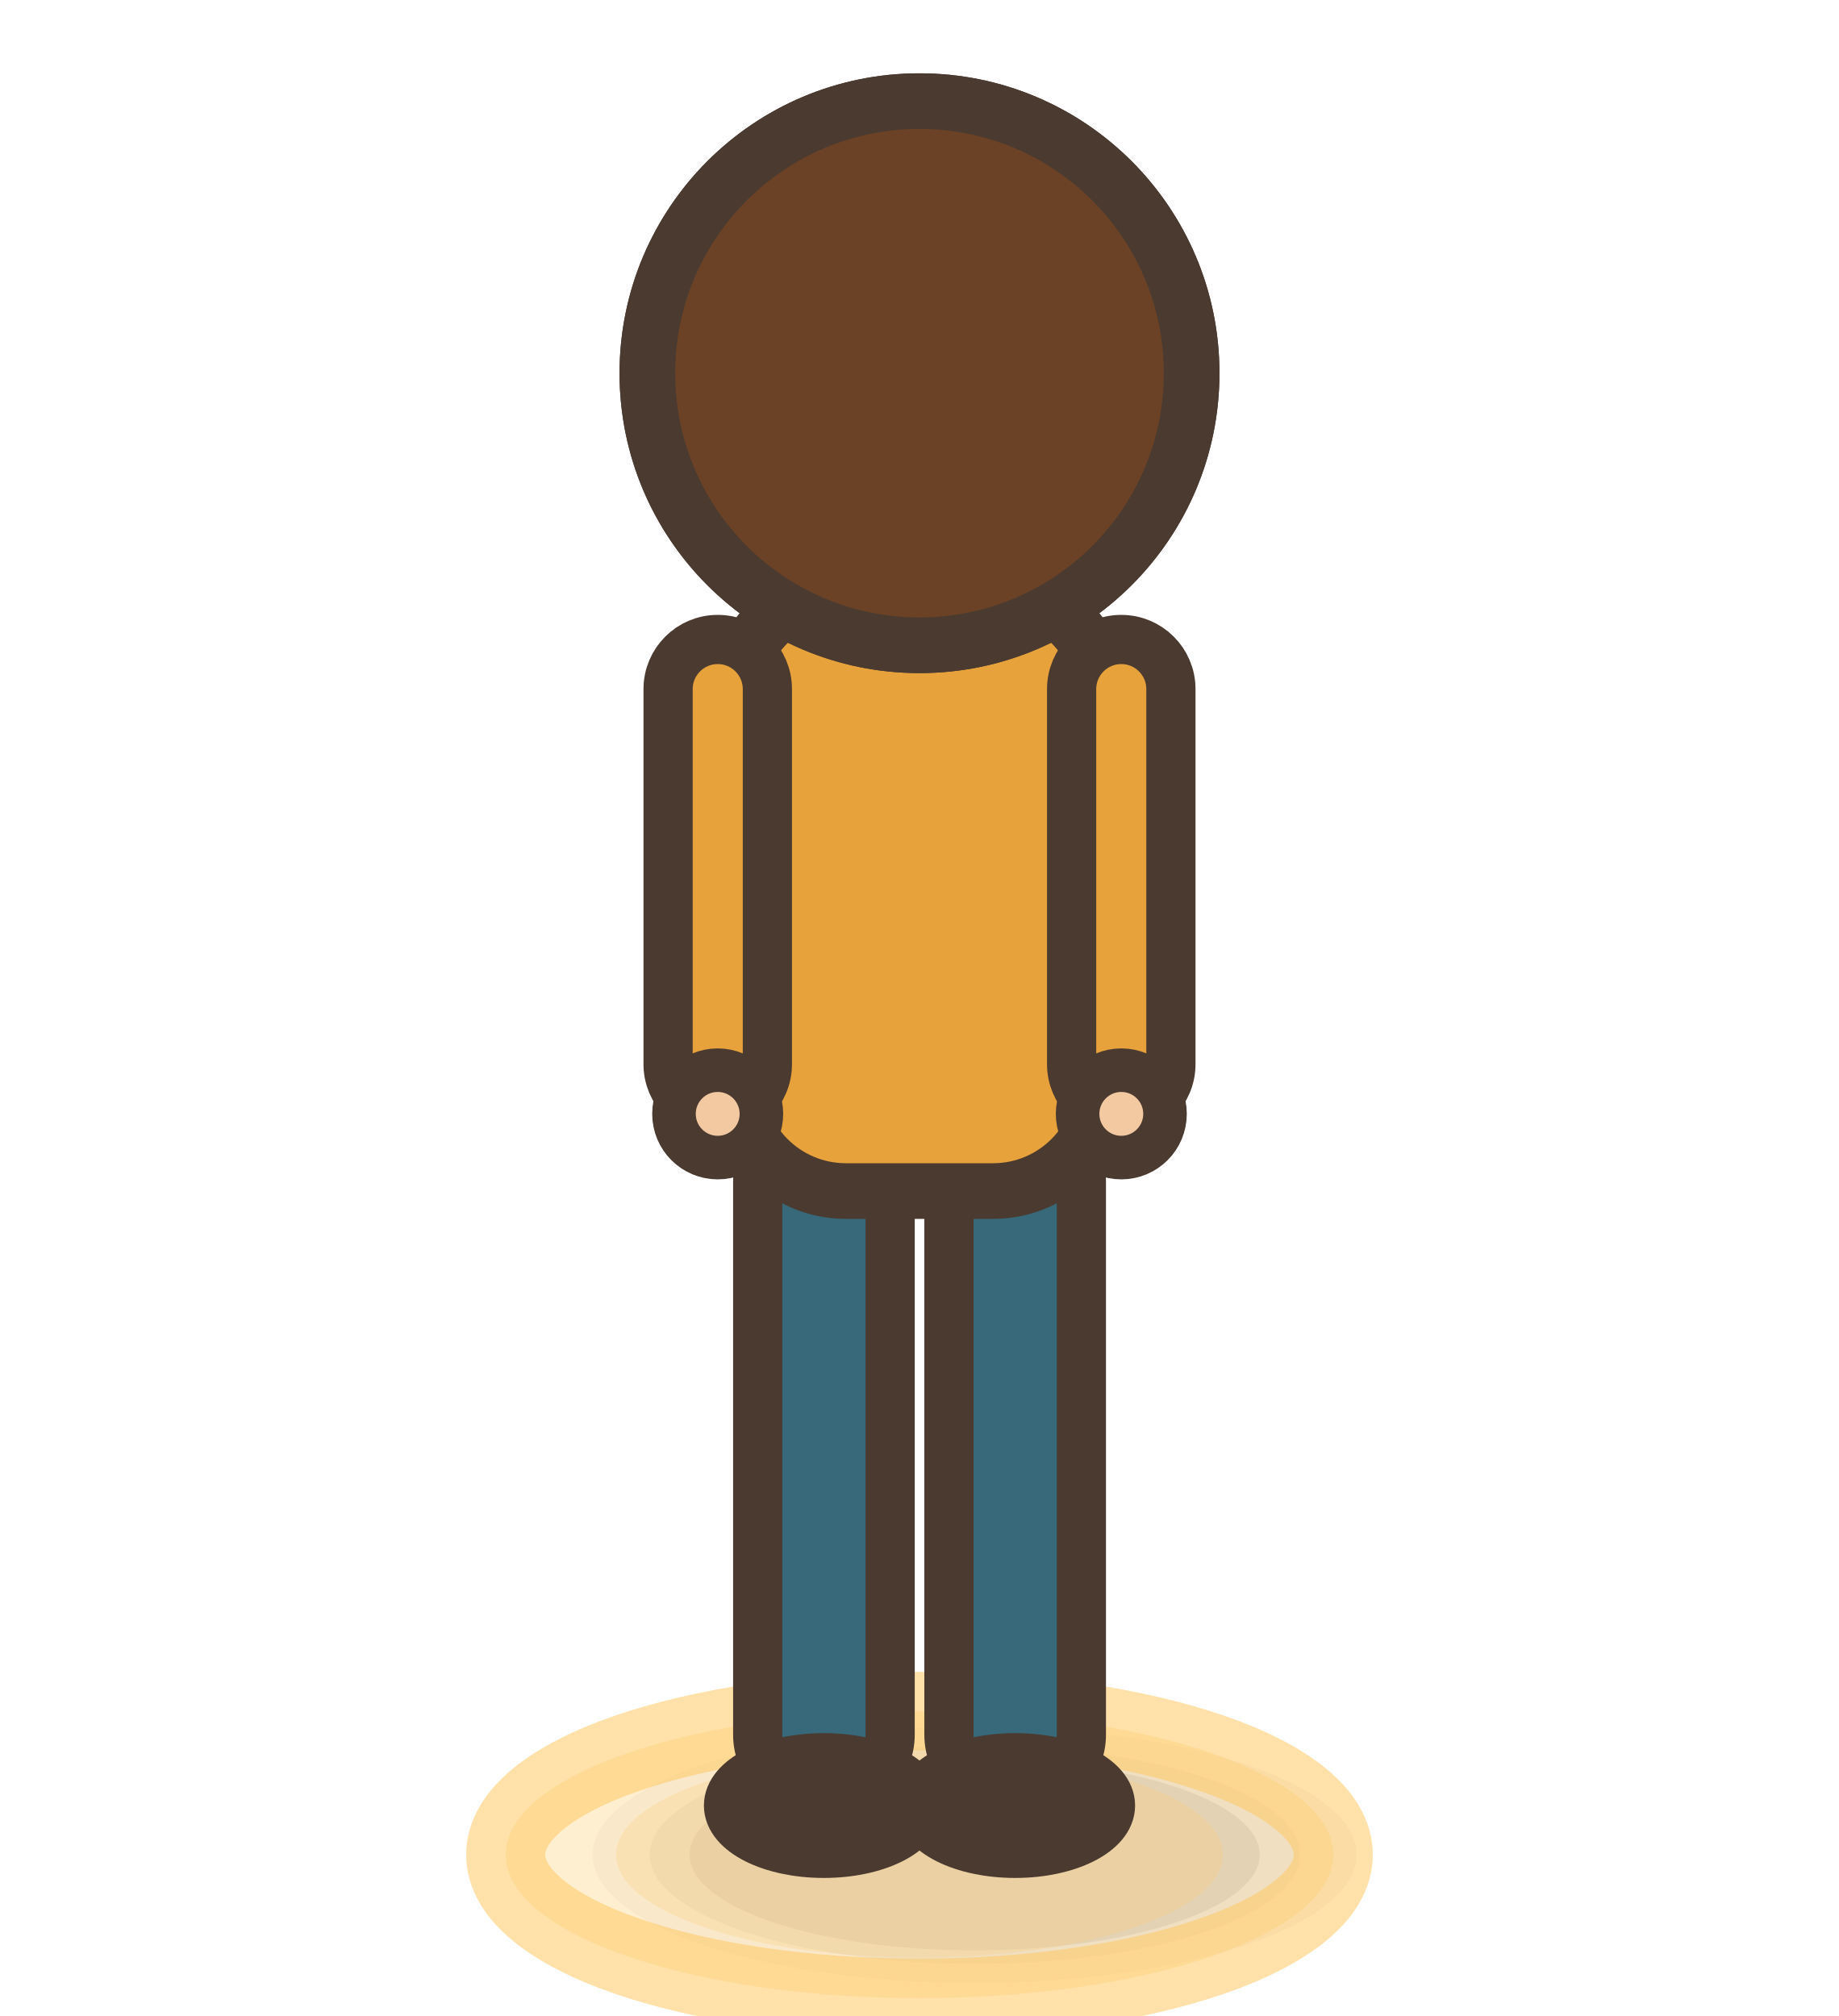
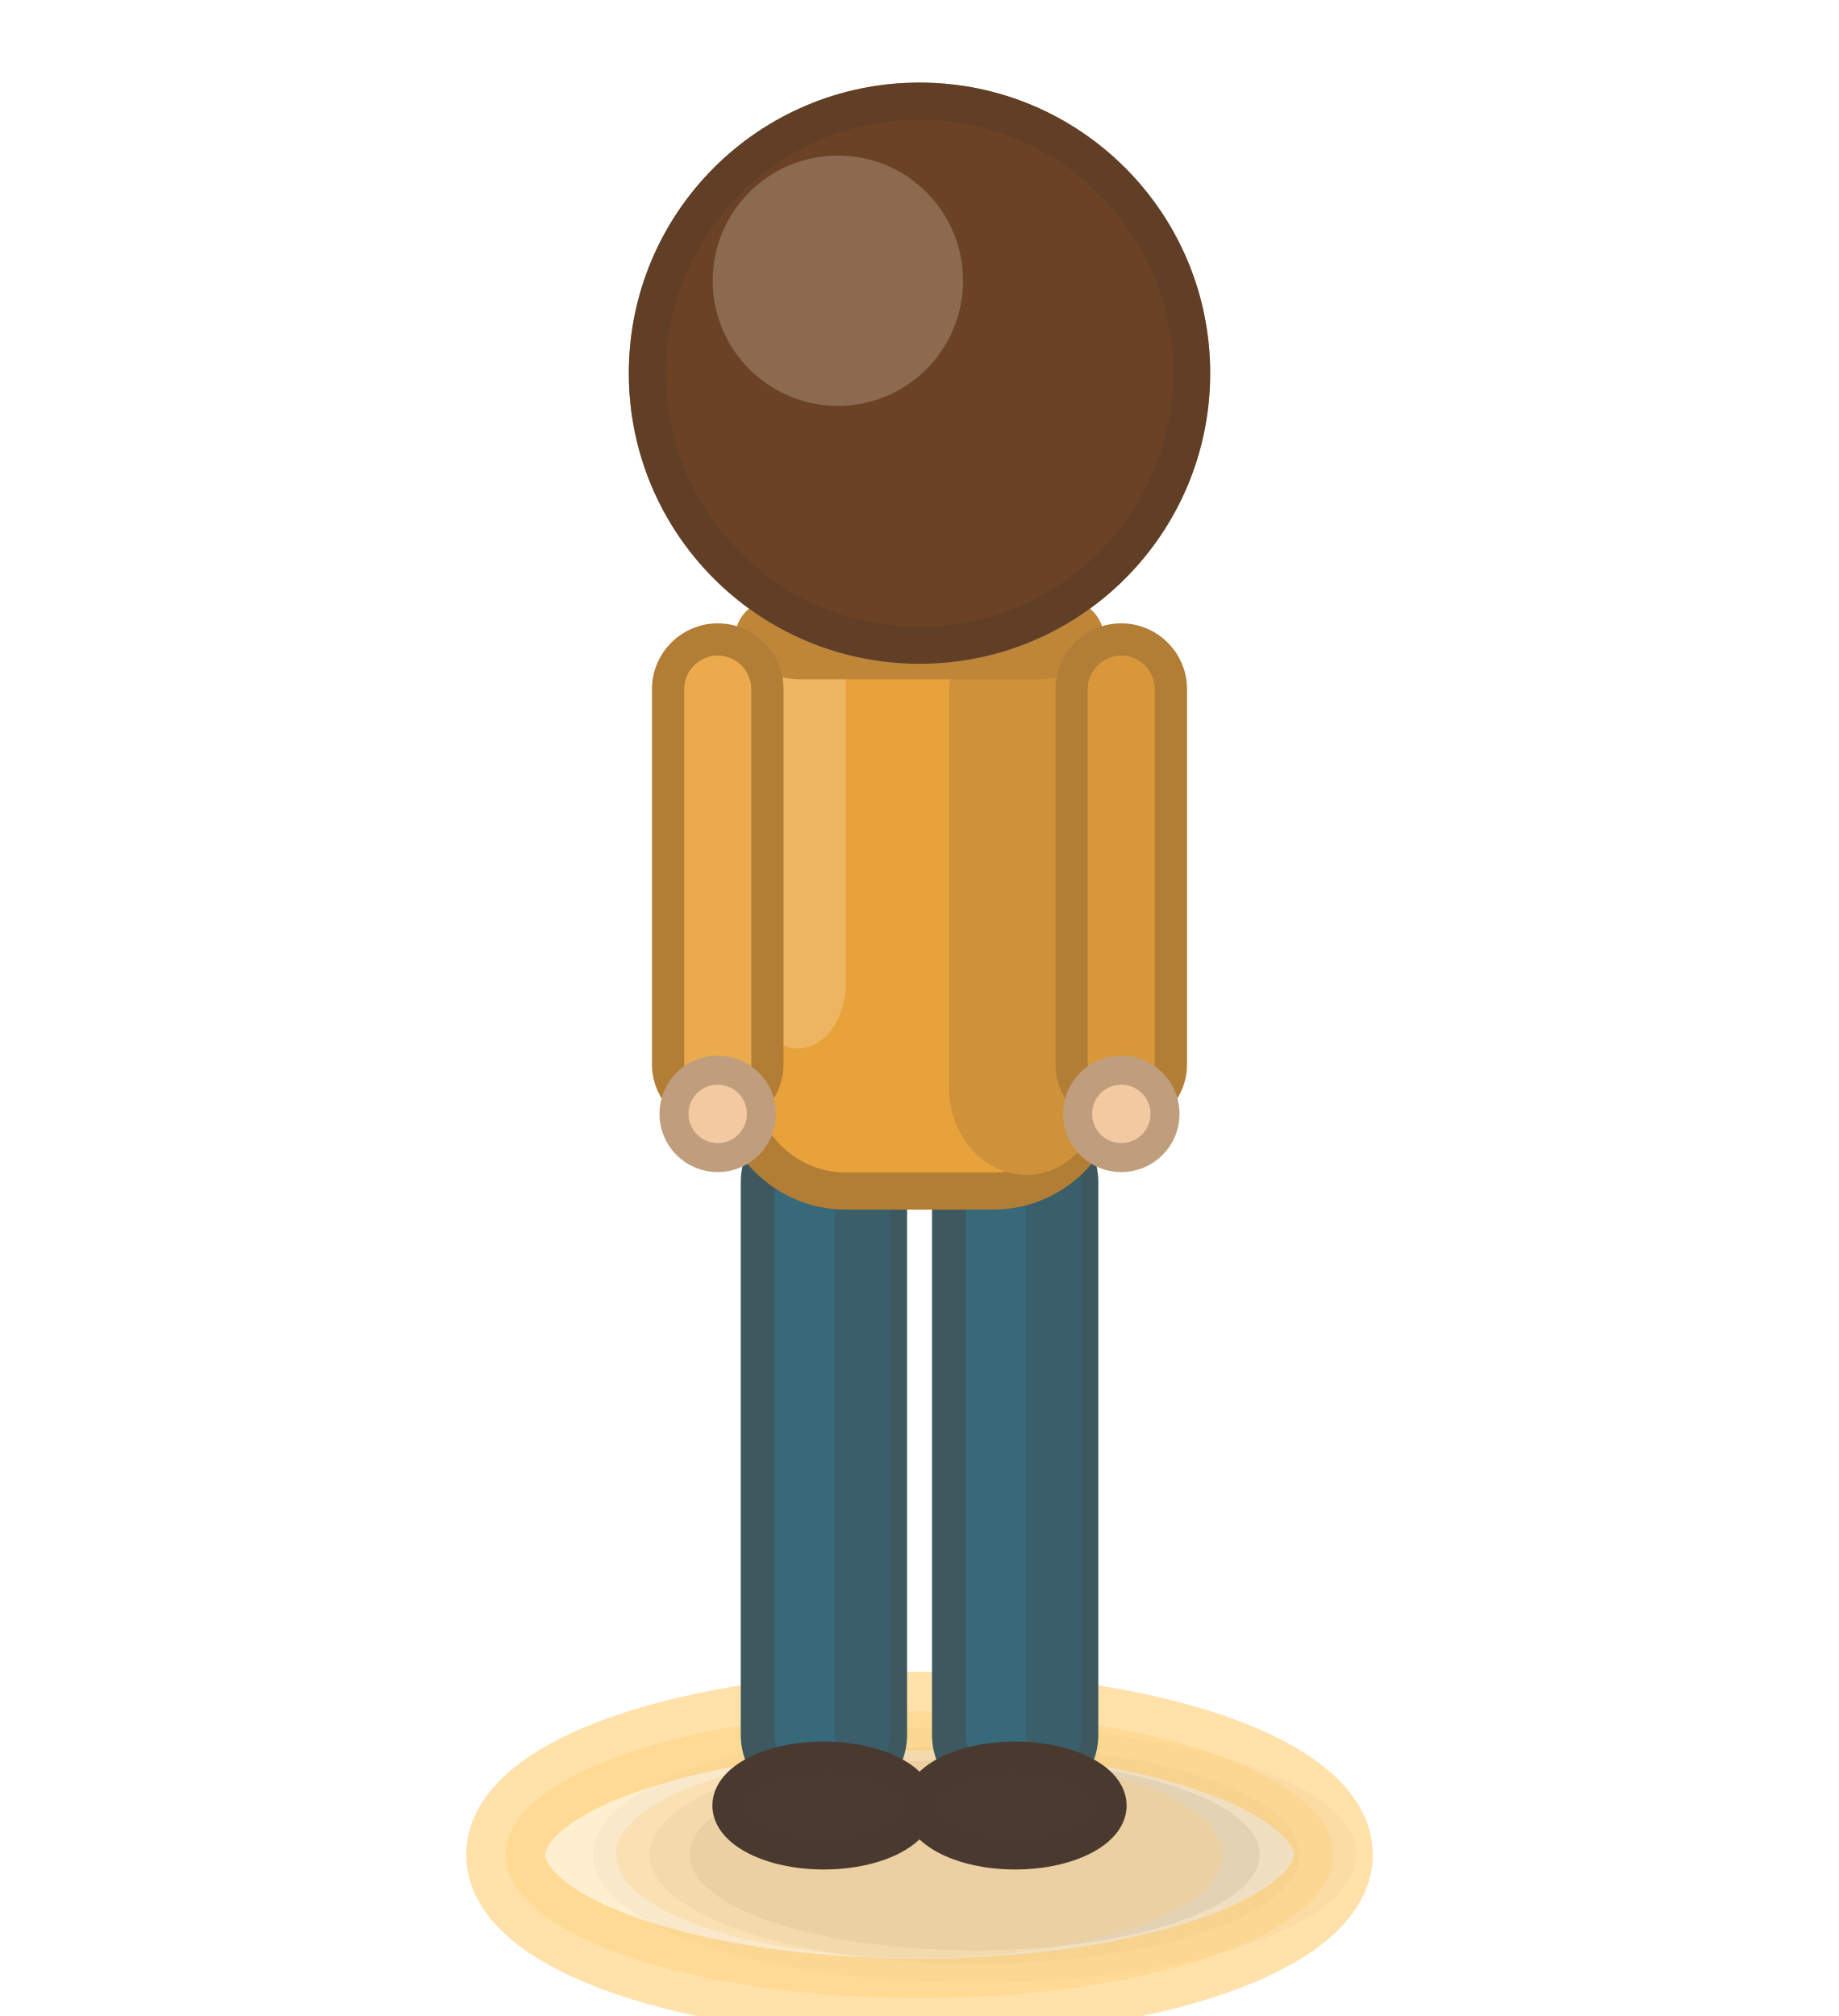
<svg xmlns="http://www.w3.org/2000/svg" width="228" height="250" viewBox="0 0 228 250">
  <ellipse cx="120.84" cy="230" rx="47.36" ry="15.89" fill="#3A3226" opacity="0.05" />
  <ellipse cx="120.84" cy="230" rx="40.29" ry="13.52" fill="#3A3226" opacity="0.07" />
  <ellipse cx="120.84" cy="230" rx="35.34" ry="11.86" fill="#3A3226" opacity="0.1" />
  <ellipse cx="114" cy="230" rx="51.3" ry="17.78" fill="#FFC963" opacity="0.3" />
  <ellipse cx="114" cy="230" rx="51.3" ry="17.78" fill="none" stroke="#FFC963" stroke-width="9.8" opacity="0.55" />
  <ellipse cx="114" cy="230" rx="37.62" ry="12.77" fill="#FFC963" opacity="0.22" />
  <g transform="translate(0,0)">
-     <rect x="93.94" y="139.7" width="16.42" height="82.32" rx="6.895" fill="#37697A" stroke="#4A3A30" stroke-width="6.1" />
-     <rect x="117.65" y="139.7" width="16.42" height="82.32" rx="6.895" fill="#37697A" stroke="#4A3A30" stroke-width="6.1" />
-     <ellipse cx="102.14" cy="223.9" rx="11.82" ry="5.93" fill="#4A3A30" stroke="#4A3A30" stroke-width="6.1" />
-     <ellipse cx="125.86" cy="223.9" rx="11.82" ry="5.93" fill="#4A3A30" stroke="#4A3A30" stroke-width="6.1" />
-     <rect x="91.2" y="73.3" width="45.6" height="74.4" rx="13.68" fill="#E8A23C" stroke="#4A3A30" stroke-width="6.9" />
-     <rect x="82.83" y="79.3" width="12.31" height="58.82" rx="6.156" fill="#E8A23C" stroke="#4A3A30" stroke-width="6.1" />
-     <circle cx="88.98" cy="138.13" r="5.42" fill="#F3C9A2" stroke="#4A3A30" stroke-width="5.4" />
-     <rect x="132.86" y="79.3" width="12.31" height="58.82" rx="6.156" fill="#E8A23C" stroke="#4A3A30" stroke-width="6.1" />
-     <circle cx="139.02" cy="138.13" r="5.42" fill="#F3C9A2" stroke="#4A3A30" stroke-width="5.4" />
-     <circle cx="114" cy="46.28" r="33.74" fill="#F3C9A2" stroke="#4A3A30" stroke-width="6.9" />
-     <circle cx="114" cy="46.28" r="33.74" fill="#6B4225" stroke="#4A3A30" stroke-width="6.9" />
+     <rect x="93.94" y="139.7" width="16.42" height="82.32" rx="6.895" fill="#37697A" stroke="#3D585E" stroke-width="4.2" />
+     <rect x="103.46" y="141.7" width="6.89" height="78.32" rx="4.925" fill="#3B5F6A" />
+     <rect x="117.65" y="139.7" width="16.42" height="82.32" rx="6.895" fill="#37697A" stroke="#3D585E" stroke-width="4.2" />
+     <rect x="127.17" y="141.7" width="6.89" height="78.32" rx="4.925" fill="#3B5F6A" />
+     <ellipse cx="102.14" cy="223.9" rx="11.82" ry="5.93" fill="#4A3A30" stroke="#4A392E" stroke-width="4.0" />
+     <ellipse cx="125.86" cy="223.9" rx="11.82" ry="5.93" fill="#4A3A30" stroke="#4A392E" stroke-width="4.0" />
+     <rect x="91.2" y="73.3" width="45.6" height="74.4" rx="13.68" fill="#E8A23C" stroke="#B27E35" stroke-width="4.6" />
+     <rect x="117.65" y="75.3" width="19.15" height="70.4" rx="10.944" fill="#CF9139" />
+     <rect x="93.02" y="75.3" width="11.86" height="54.72" rx="8.208" fill="#EDB561" />
+     <rect x="91.2" y="73.3" width="45.6" height="10.94" rx="8.208" fill="#BF8637" />
+     <rect x="82.83" y="79.3" width="12.31" height="58.82" rx="6.156" fill="#EAAA4D" stroke="#B27E35" stroke-width="4.0" />
+     <circle cx="88.98" cy="138.13" r="5.42" fill="#F3C9A2" stroke="#C09E7D" stroke-width="3.6" />
+     <rect x="132.86" y="79.3" width="12.31" height="58.82" rx="6.156" fill="#D8973A" stroke="#B27E35" stroke-width="4.0" />
+     <circle cx="139.02" cy="138.13" r="5.42" fill="#F3C9A2" stroke="#C09E7D" stroke-width="3.6" />
+     <circle cx="114" cy="46.28" r="33.74" fill="#F3C9A2" stroke="#C09E7D" stroke-width="4.6" />
+     <path d="M 124.12 15.91 A 33.74 33.74 0 0 0 124.12 78 Z" fill="#DDB692" />
+     <circle cx="114" cy="46.28" r="33.74" fill="#6B4225" stroke="#603F26" stroke-width="4.6" />
+     <circle cx="103.88" cy="34.81" r="15.52" fill="#8C6A4F" />
  </g>
</svg>
